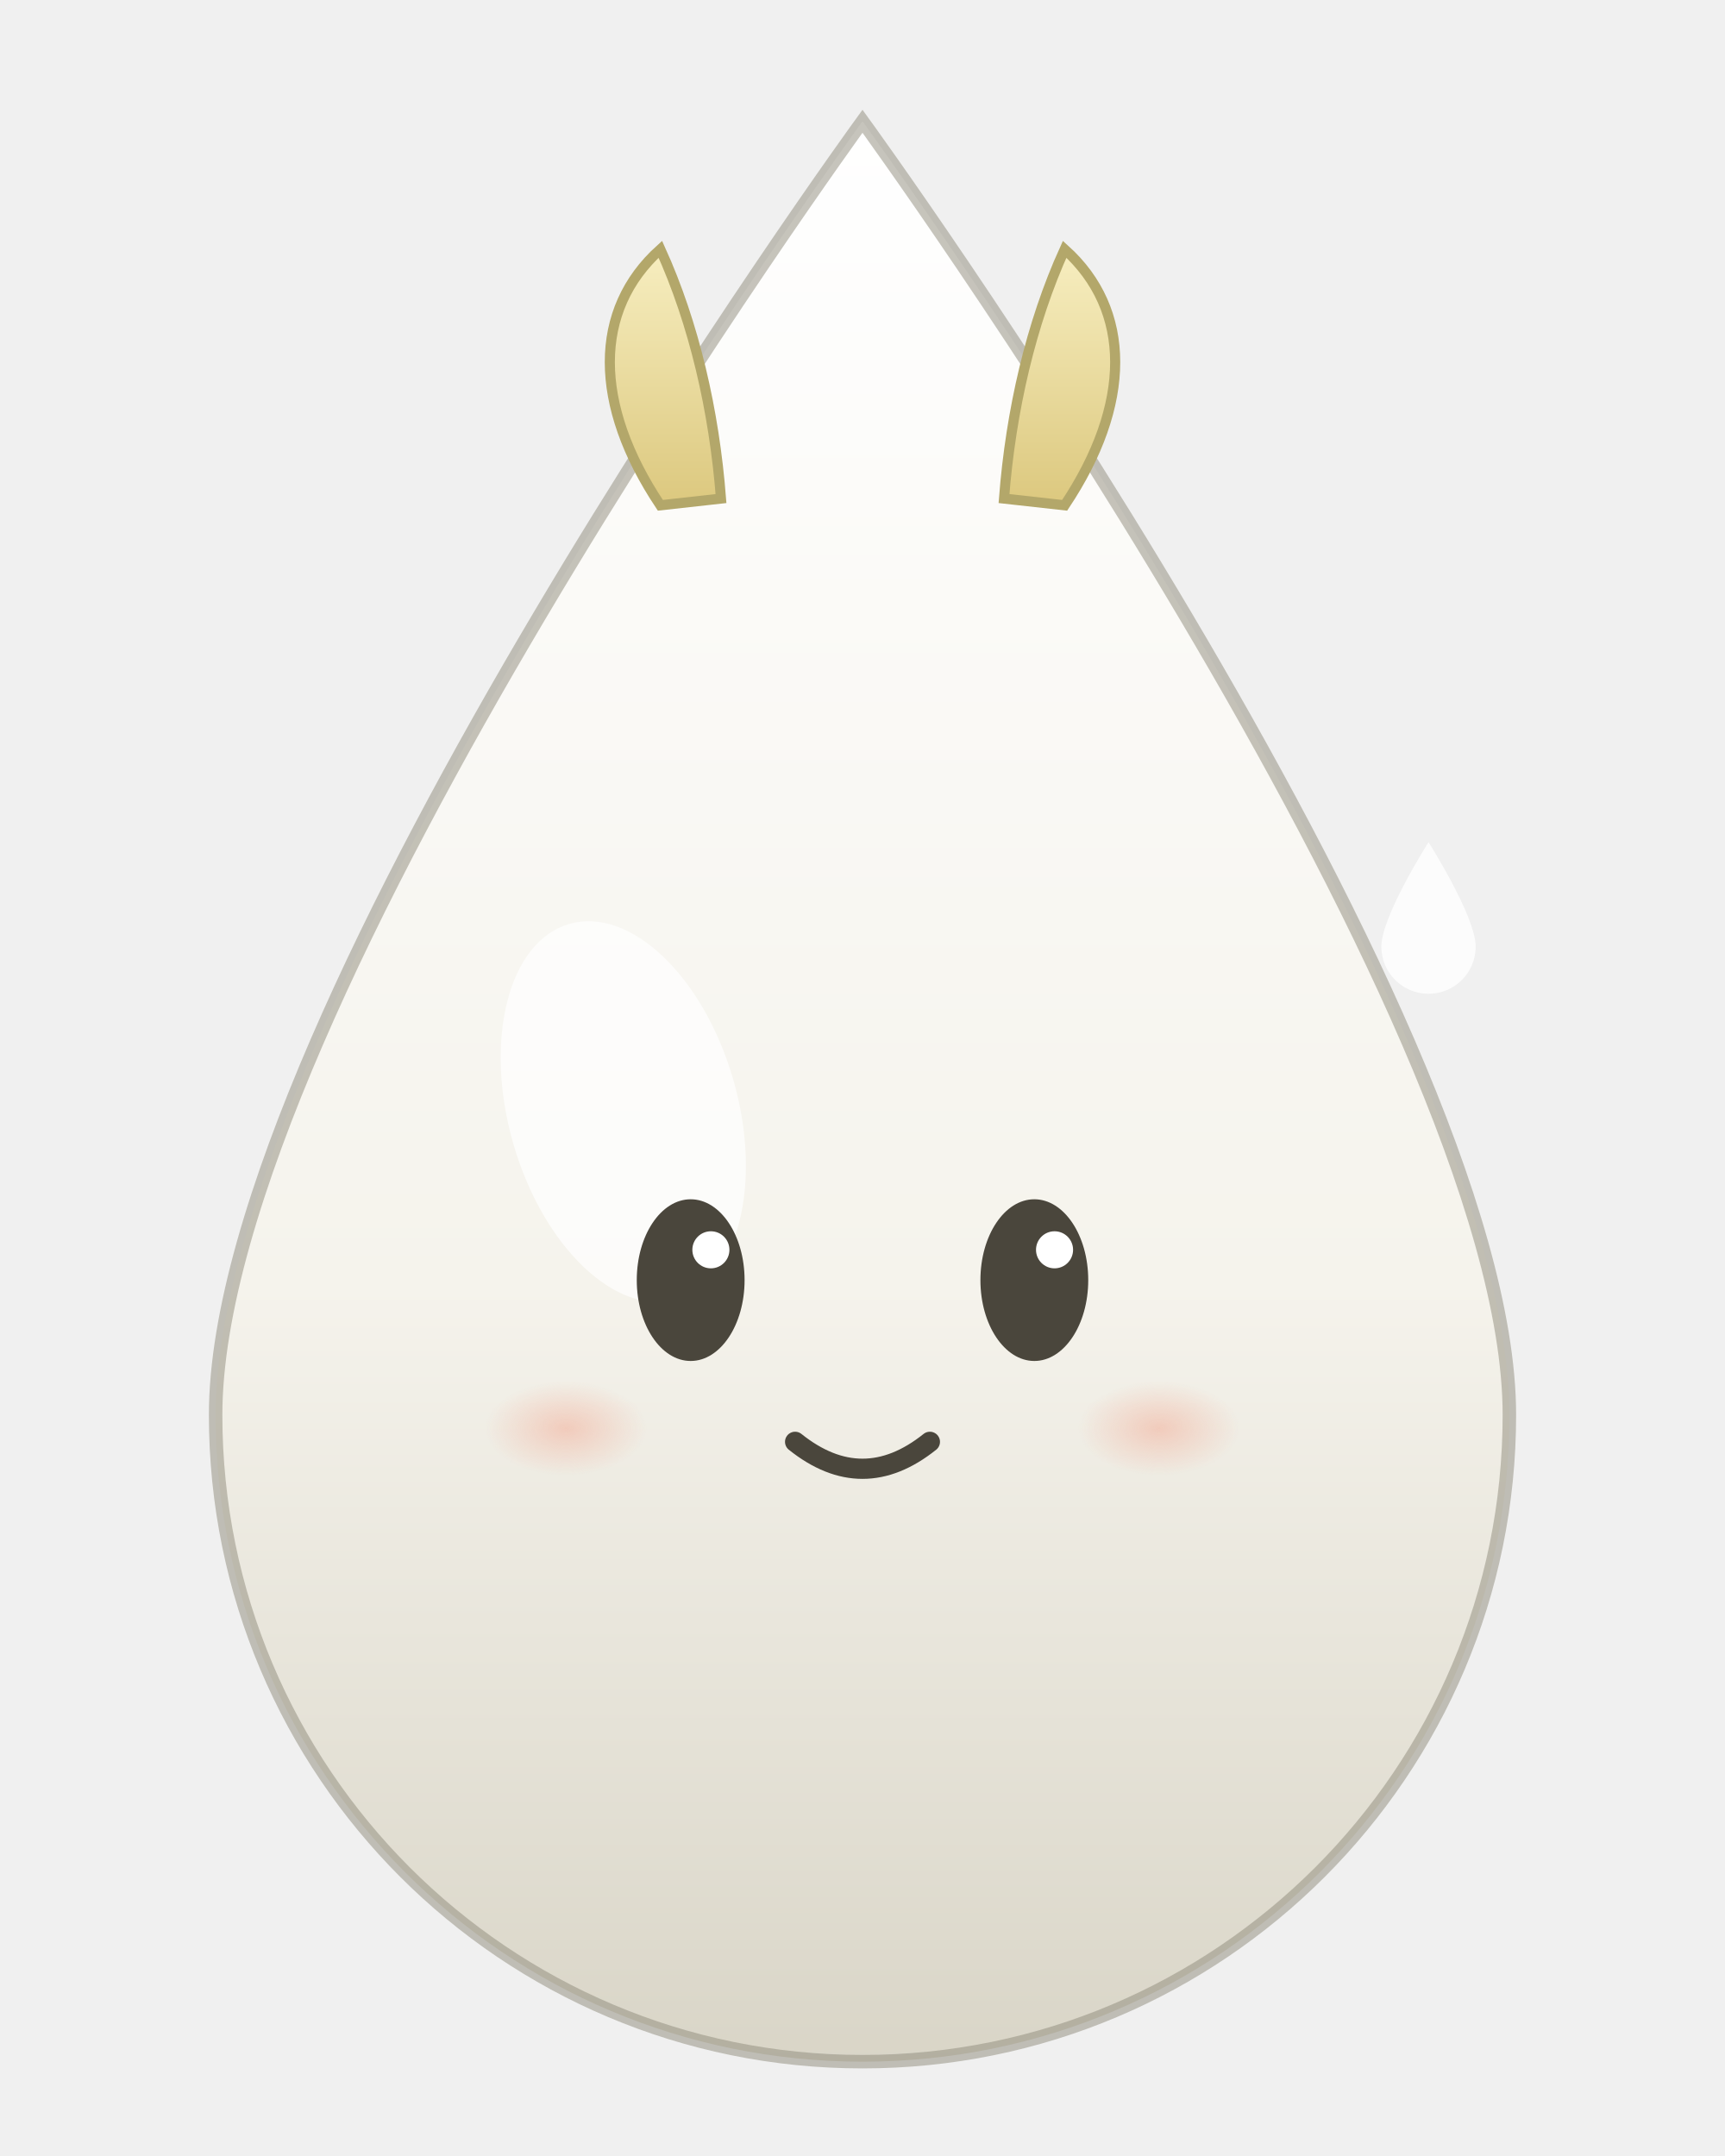
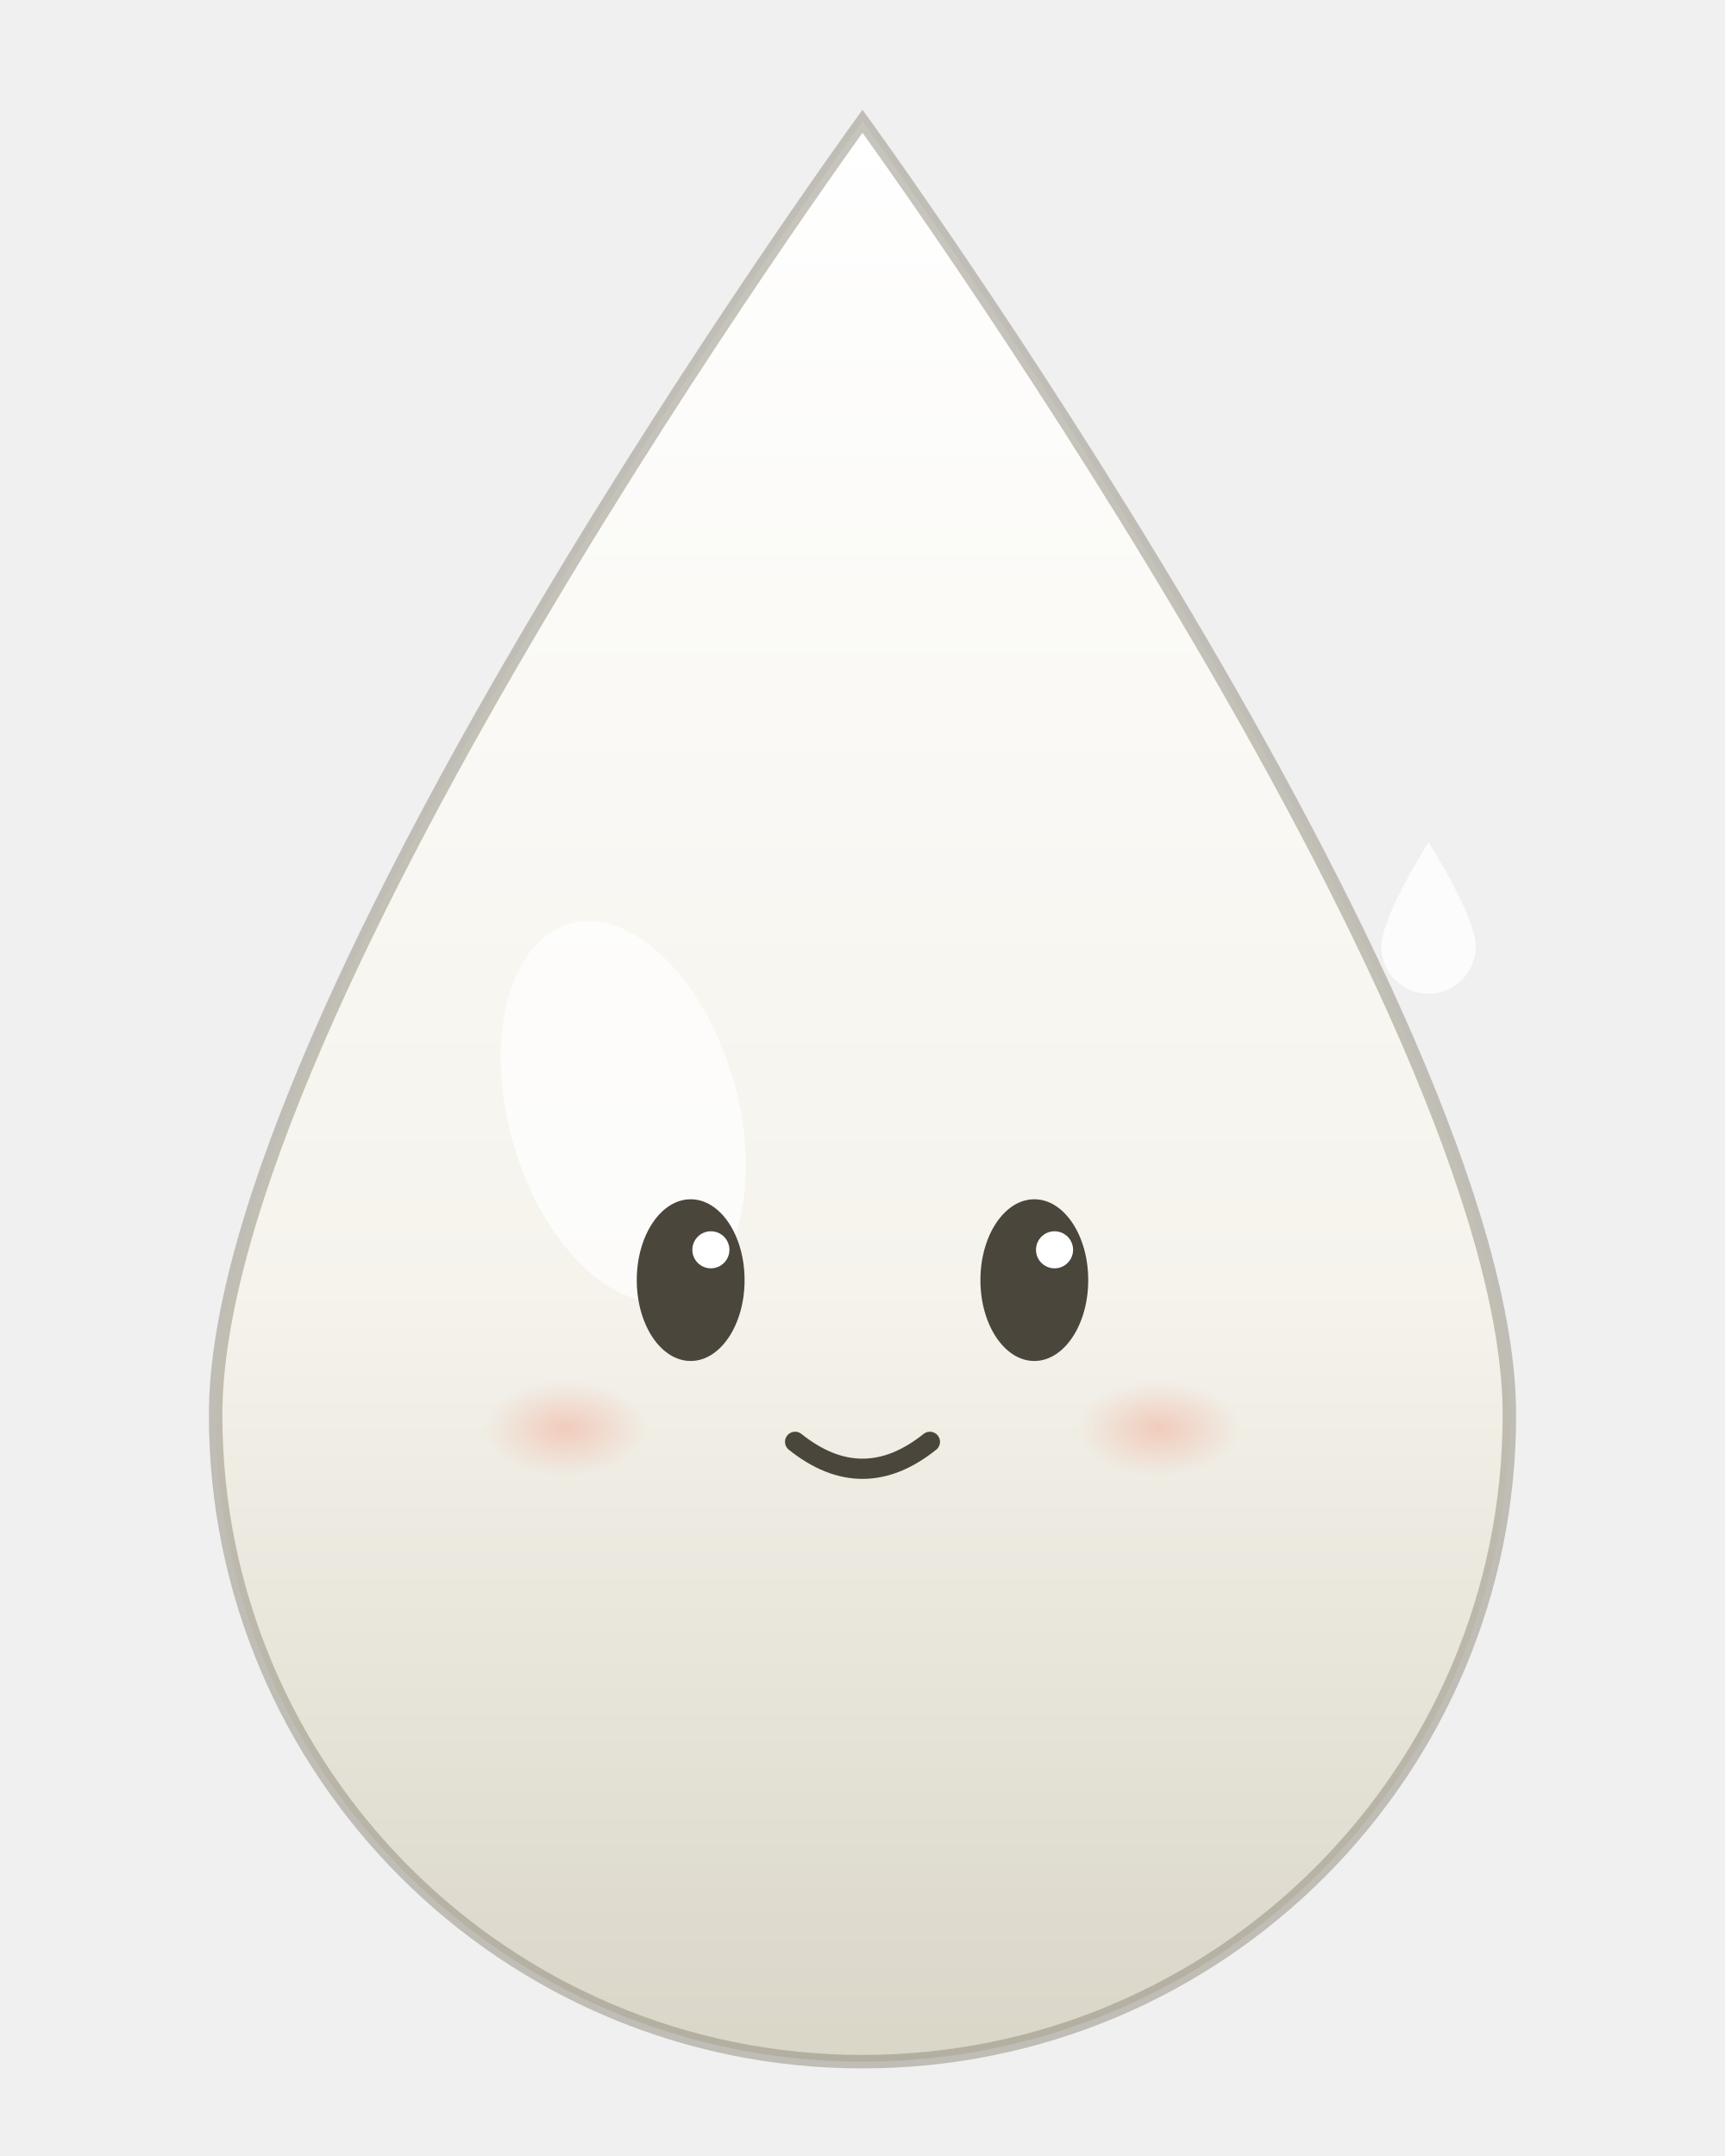
- <svg xmlns="http://www.w3.org/2000/svg" width="512" height="640" viewBox="0 0 512 640">
-   <defs>
+ <svg xmlns="http://www.w3.org/2000/svg" width="512" height="640" viewBox="0 0 512 640" version="1.1" id="svg12">
+   <defs id="defs7">
    <linearGradient id="body" x1="0" y1="0" x2="0" y2="1">
-       <stop offset="0" stop-color="#ffffff" />
-       <stop offset="0.6" stop-color="#f5f3ec" />
-       <stop offset="1" stop-color="#d9d5c7" />
+       <stop offset="0" stop-color="#ffffff" id="stop1" />
+       <stop offset="0.6" stop-color="#f5f3ec" id="stop2" />
+       <stop offset="1" stop-color="#d9d5c7" id="stop3" />
    </linearGradient>
    <radialGradient id="blush" cx="0.5" cy="0.5" r="0.5">
-       <stop offset="0" stop-color="#f2b4a0" stop-opacity="0.6" />
-       <stop offset="1" stop-color="#f2b4a0" stop-opacity="0" />
+       <stop offset="0" stop-color="#f2b4a0" stop-opacity="0.6" id="stop4" />
+       <stop offset="1" stop-color="#f2b4a0" stop-opacity="0" id="stop5" />
    </radialGradient>
    <linearGradient id="horn" x1="0" y1="0" x2="0" y2="1">
-       <stop offset="0" stop-color="#f7eec0" />
-       <stop offset="1" stop-color="#dcc87e" />
+       <stop offset="0" stop-color="#f7eec0" id="stop6" />
+       <stop offset="1" stop-color="#dcc87e" id="stop7" />
    </linearGradient>
  </defs>
-   <path d="M256 36 C 256 36 448 300 448 420 A 192 192 0 1 1 64 420 C 64 300 256 36 256 36 Z" fill="url(#body)" stroke="#8f8b7a" stroke-width="4" stroke-opacity="0.5" />
-   <ellipse cx="185" cy="330" rx="34" ry="58" fill="#ffffff" opacity="0.7" transform="rotate(-16 185 330)" />
-   <path d="M196 150 C 176 120 176 92 196 74 C 206 96 212 122 214 148 Z" fill="url(#horn)" stroke="#b3a76a" stroke-width="3" />
-   <path d="M316 150 C 336 120 336 92 316 74 C 306 96 300 122 298 148 Z" fill="url(#horn)" stroke="#b3a76a" stroke-width="3" />
-   <ellipse cx="205" cy="380" rx="16" ry="24" fill="#4a463c" />
-   <ellipse cx="307" cy="380" rx="16" ry="24" fill="#4a463c" />
-   <circle cx="211" cy="371" r="5.5" fill="#ffffff" />
-   <circle cx="313" cy="371" r="5.5" fill="#ffffff" />
-   <path d="M236 428 Q 256 444 276 428" fill="none" stroke="#4a463c" stroke-width="6" stroke-linecap="round" />
-   <ellipse cx="168" cy="424" rx="24" ry="14" fill="url(#blush)" />
-   <ellipse cx="344" cy="424" rx="24" ry="14" fill="url(#blush)" />
-   <path d="M424 250 C 424 250 438 272 438 281 A 14 14 0 1 1 410 281 C 410 272 424 250 424 250 Z" fill="#ffffff" opacity="0.8" />
+   <path d="M256 36 C 256 36 448 300 448 420 A 192 192 0 1 1 64 420 C 64 300 256 36 256 36 Z" fill="url(#body)" stroke="#8f8b7a" stroke-width="4" stroke-opacity="0.5" id="path7" />
+   <ellipse cx="185" cy="330" rx="34" ry="58" fill="#ffffff" opacity="0.7" transform="rotate(-16 185 330)" id="ellipse7" />
+   <ellipse cx="205" cy="380" rx="16" ry="24" fill="#4a463c" id="ellipse9" />
+   <ellipse cx="307" cy="380" rx="16" ry="24" fill="#4a463c" id="ellipse10" />
+   <circle cx="211" cy="371" r="5.5" fill="#ffffff" id="circle10" />
+   <circle cx="313" cy="371" r="5.5" fill="#ffffff" id="circle11" />
+   <path d="M236 428 Q 256 444 276 428" fill="none" stroke="#4a463c" stroke-width="6" stroke-linecap="round" id="path11" />
+   <ellipse cx="168" cy="424" rx="24" ry="14" fill="url(#blush)" id="ellipse11" />
+   <ellipse cx="344" cy="424" rx="24" ry="14" fill="url(#blush)" id="ellipse12" />
+   <path d="M424 250 C 424 250 438 272 438 281 A 14 14 0 1 1 410 281 C 410 272 424 250 424 250 Z" fill="#ffffff" opacity="0.8" id="path12" />
</svg>
